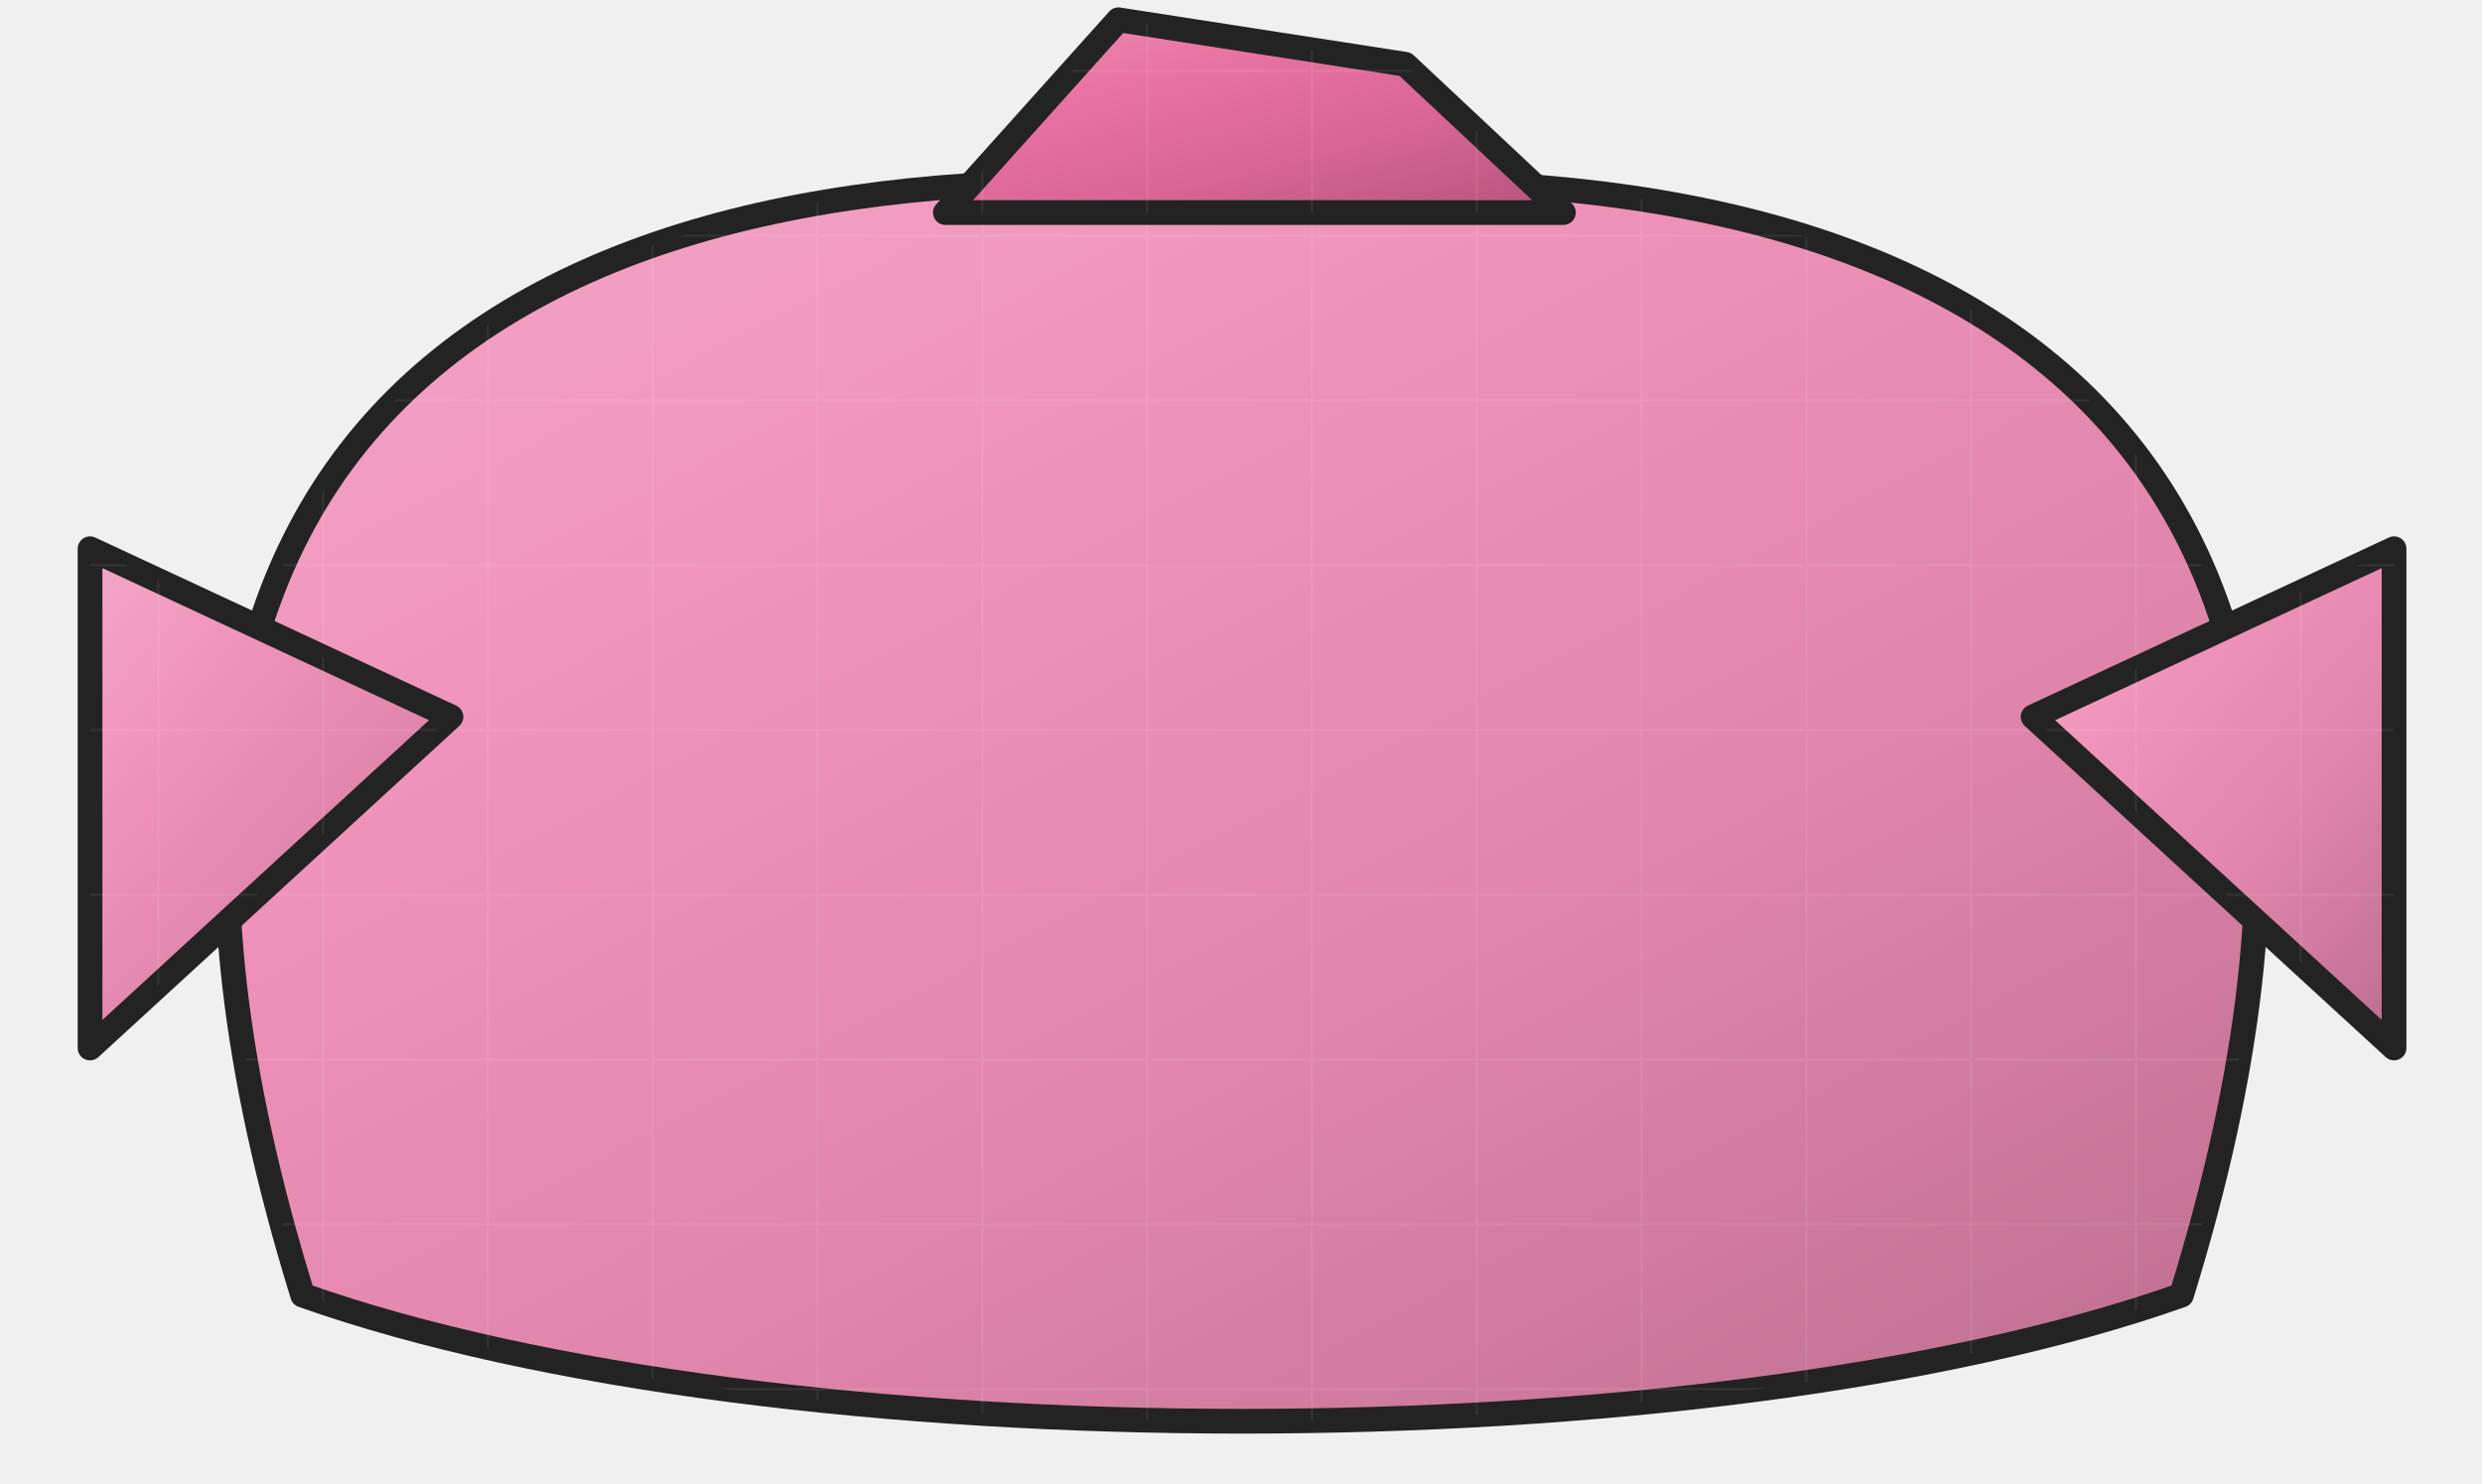
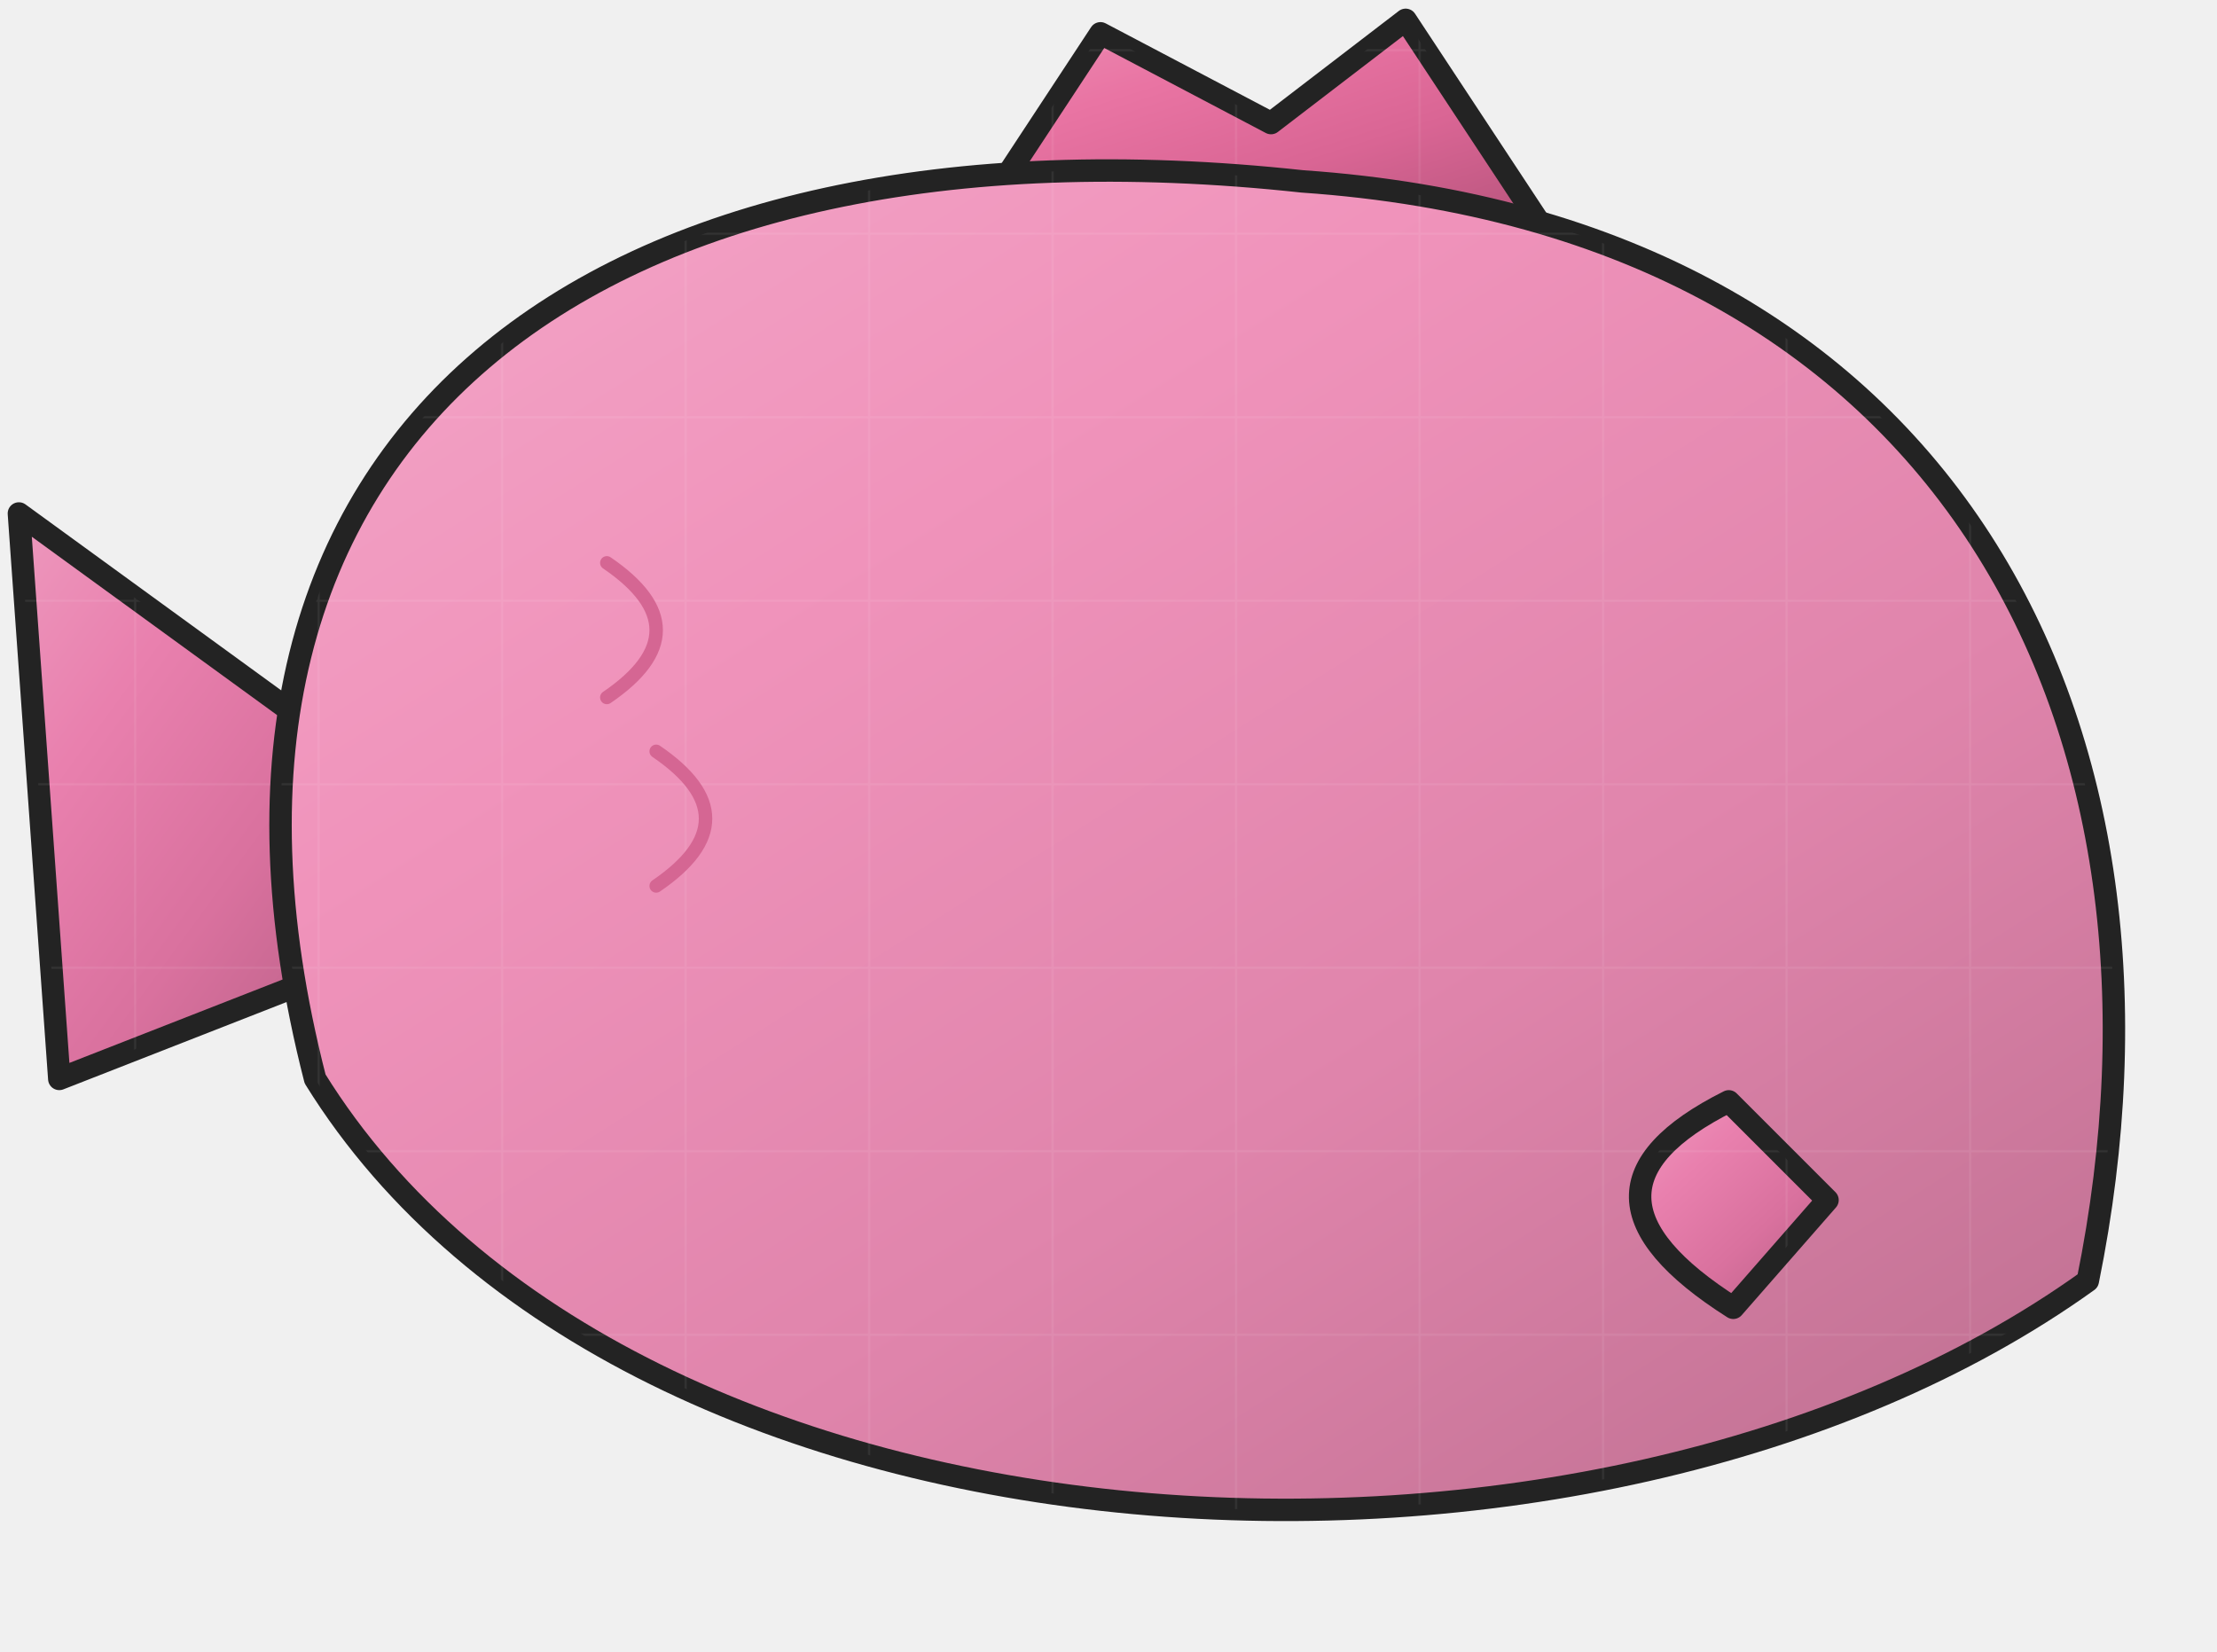
- <svg xmlns="http://www.w3.org/2000/svg" width="502" height="300" viewBox="-257 -706 502 300" data-detail="1">
+ <svg xmlns="http://www.w3.org/2000/svg" width="494" height="368" viewBox="-271 -715 494 368" data-detail="1">
  <defs>
-     <linearGradient id="light-864ab654" x1="0%" y1="0%" x2="85%" y2="100%">
-       <stop offset="0%" stop-color="#f3a7c8" />
-       <stop offset="32%" stop-color="#f093bb" />
-       <stop offset="68%" stop-color="#df84ab" />
-       <stop offset="100%" stop-color="#c27294" />
+     <linearGradient id="light-f9d539c5" x1="0%" y1="0%" x2="85%" y2="100%">
+       <stop offset="0%" stop-color="#ed98bd" />
+       <stop offset="32%" stop-color="#e980ae" />
+       <stop offset="68%" stop-color="#d9719e" />
+       <stop offset="100%" stop-color="#bc6289" />
    </linearGradient>
-     <pattern id="surface-fabric" patternUnits="userSpaceOnUse" width="33.333" height="33.333">
-       <path d="M0 8.333 H33.333 M8.333 0 V33.333" fill="none" stroke="#ffffff" stroke-width="0.45" opacity=".075" />
+     <pattern id="surface-fabric" patternUnits="userSpaceOnUse" width="40.889" height="40.889">
+       <path d="M0 10.222 H40.889 M10.222 0 V40.889" fill="none" stroke="#ffffff" stroke-width="0.45" opacity=".075" />
    </pattern>
    <linearGradient id="light-b433e044" x1="0%" y1="0%" x2="85%" y2="100%">
      <stop offset="0%" stop-color="#ed8eb4" />
      <stop offset="32%" stop-color="#e974a3" />
      <stop offset="68%" stop-color="#d96594" />
      <stop offset="100%" stop-color="#bc5780" />
    </linearGradient>
+     <linearGradient id="light-864ab654" x1="0%" y1="0%" x2="85%" y2="100%">
+       <stop offset="0%" stop-color="#f3a7c8" />
+       <stop offset="32%" stop-color="#f093bb" />
+       <stop offset="68%" stop-color="#df84ab" />
+       <stop offset="100%" stop-color="#c27294" />
+     </linearGradient>
  </defs>
  <g>
-     <path d="M-195.788 -444 C-252.788 -628 -141.788 -678 -5.788 -668 C130.212 -678 241.212 -628 184.212 -444 C88.212 -410 -99.788 -410 -195.788 -444Z" fill="url(#light-864ab654)" stroke="#232323" stroke-width="5" stroke-linejoin="round" stroke-linecap="round" />
-     <path d="M-195.788 -444 C-252.788 -628 -141.788 -678 -5.788 -668 C130.212 -678 241.212 -628 184.212 -444 C88.212 -410 -99.788 -410 -195.788 -444Z" fill="url(#surface-fabric)" stroke="none" stroke-width="5" stroke-linejoin="round" stroke-linecap="round" />
-     <path d="M-165.788 -561 L-238.788 -595 L-238.788 -494Z" fill="url(#light-864ab654)" stroke="#232323" stroke-width="5" stroke-linejoin="round" stroke-linecap="round" />
-     <path d="M-165.788 -561 L-238.788 -595 L-238.788 -494Z" fill="url(#surface-fabric)" stroke="none" stroke-width="5" stroke-linejoin="round" stroke-linecap="round" />
-     <path d="M154.212 -561 L227.212 -595 L227.212 -494Z" fill="url(#light-864ab654)" stroke="#232323" stroke-width="5" stroke-linejoin="round" stroke-linecap="round" />
-     <path d="M154.212 -561 L227.212 -595 L227.212 -494Z" fill="url(#surface-fabric)" stroke="none" stroke-width="5" stroke-linejoin="round" stroke-linecap="round" />
-     <path d="M-65.788 -663 L-30.788 -702 L27.212 -693 L59.212 -663Z" fill="url(#light-b433e044)" stroke="#232323" stroke-width="5" stroke-linejoin="round" stroke-linecap="round" />
-     <path d="M-65.788 -663 L-30.788 -702 L27.212 -693 L59.212 -663Z" fill="url(#surface-fabric)" stroke="none" stroke-width="5" stroke-linejoin="round" stroke-linecap="round" />
+     <g transform="translate(-5.78765 -509.5762) scale(1 1)">
+       <path d="M-184 -35 L-261 -91 L-252 35 L-183 8Z" fill="url(#light-f9d539c5)" stroke="#232323" stroke-width="5" stroke-linejoin="round" stroke-linecap="round" />
+       <path d="M-184 -35 L-261 -91 L-252 35 L-183 8Z" fill="url(#surface-fabric)" stroke="none" stroke-width="5" stroke-linejoin="round" stroke-linecap="round" />
+       <path d="M-45 -160 L-20 -198 L18 -178 L48 -201 L79 -154Z" fill="url(#light-b433e044)" stroke="#232323" stroke-width="5" stroke-linejoin="round" stroke-linecap="round" />
+       <path d="M-45 -160 L-20 -198 L18 -178 L48 -201 L79 -154Z" fill="url(#surface-fabric)" stroke="none" stroke-width="5" stroke-linejoin="round" stroke-linecap="round" />
+       <path d="M-195 35 C-232 -109 -132 -182 25 -165 C170 -155 225 -43 200 80 C90 159 -125 148 -195 35Z" fill="url(#light-864ab654)" stroke="#232323" stroke-width="5" stroke-linejoin="round" stroke-linecap="round" />
+       <path d="M-195 35 C-232 -109 -132 -182 25 -165 C170 -155 225 -43 200 80 C90 159 -125 148 -195 35Z" fill="url(#surface-fabric)" stroke="none" stroke-width="5" stroke-linejoin="round" stroke-linecap="round" />
+       <path d="M-130 -80 Q-108 -65 -130 -50 M-119 -38 Q-97 -23 -119 -8" fill="none" stroke="#D56693" stroke-width="3" stroke-linejoin="round" stroke-linecap="round" />
+       <path d="M120 40 Q80 60 121 86 L142 62Z" fill="url(#light-f9d539c5)" stroke="#232323" stroke-width="5" stroke-linejoin="round" stroke-linecap="round" />
+       <path d="M120 40 Q80 60 121 86 L142 62Z" fill="url(#surface-fabric)" stroke="none" stroke-width="5" stroke-linejoin="round" stroke-linecap="round" />
+     </g>
  </g>
</svg>
